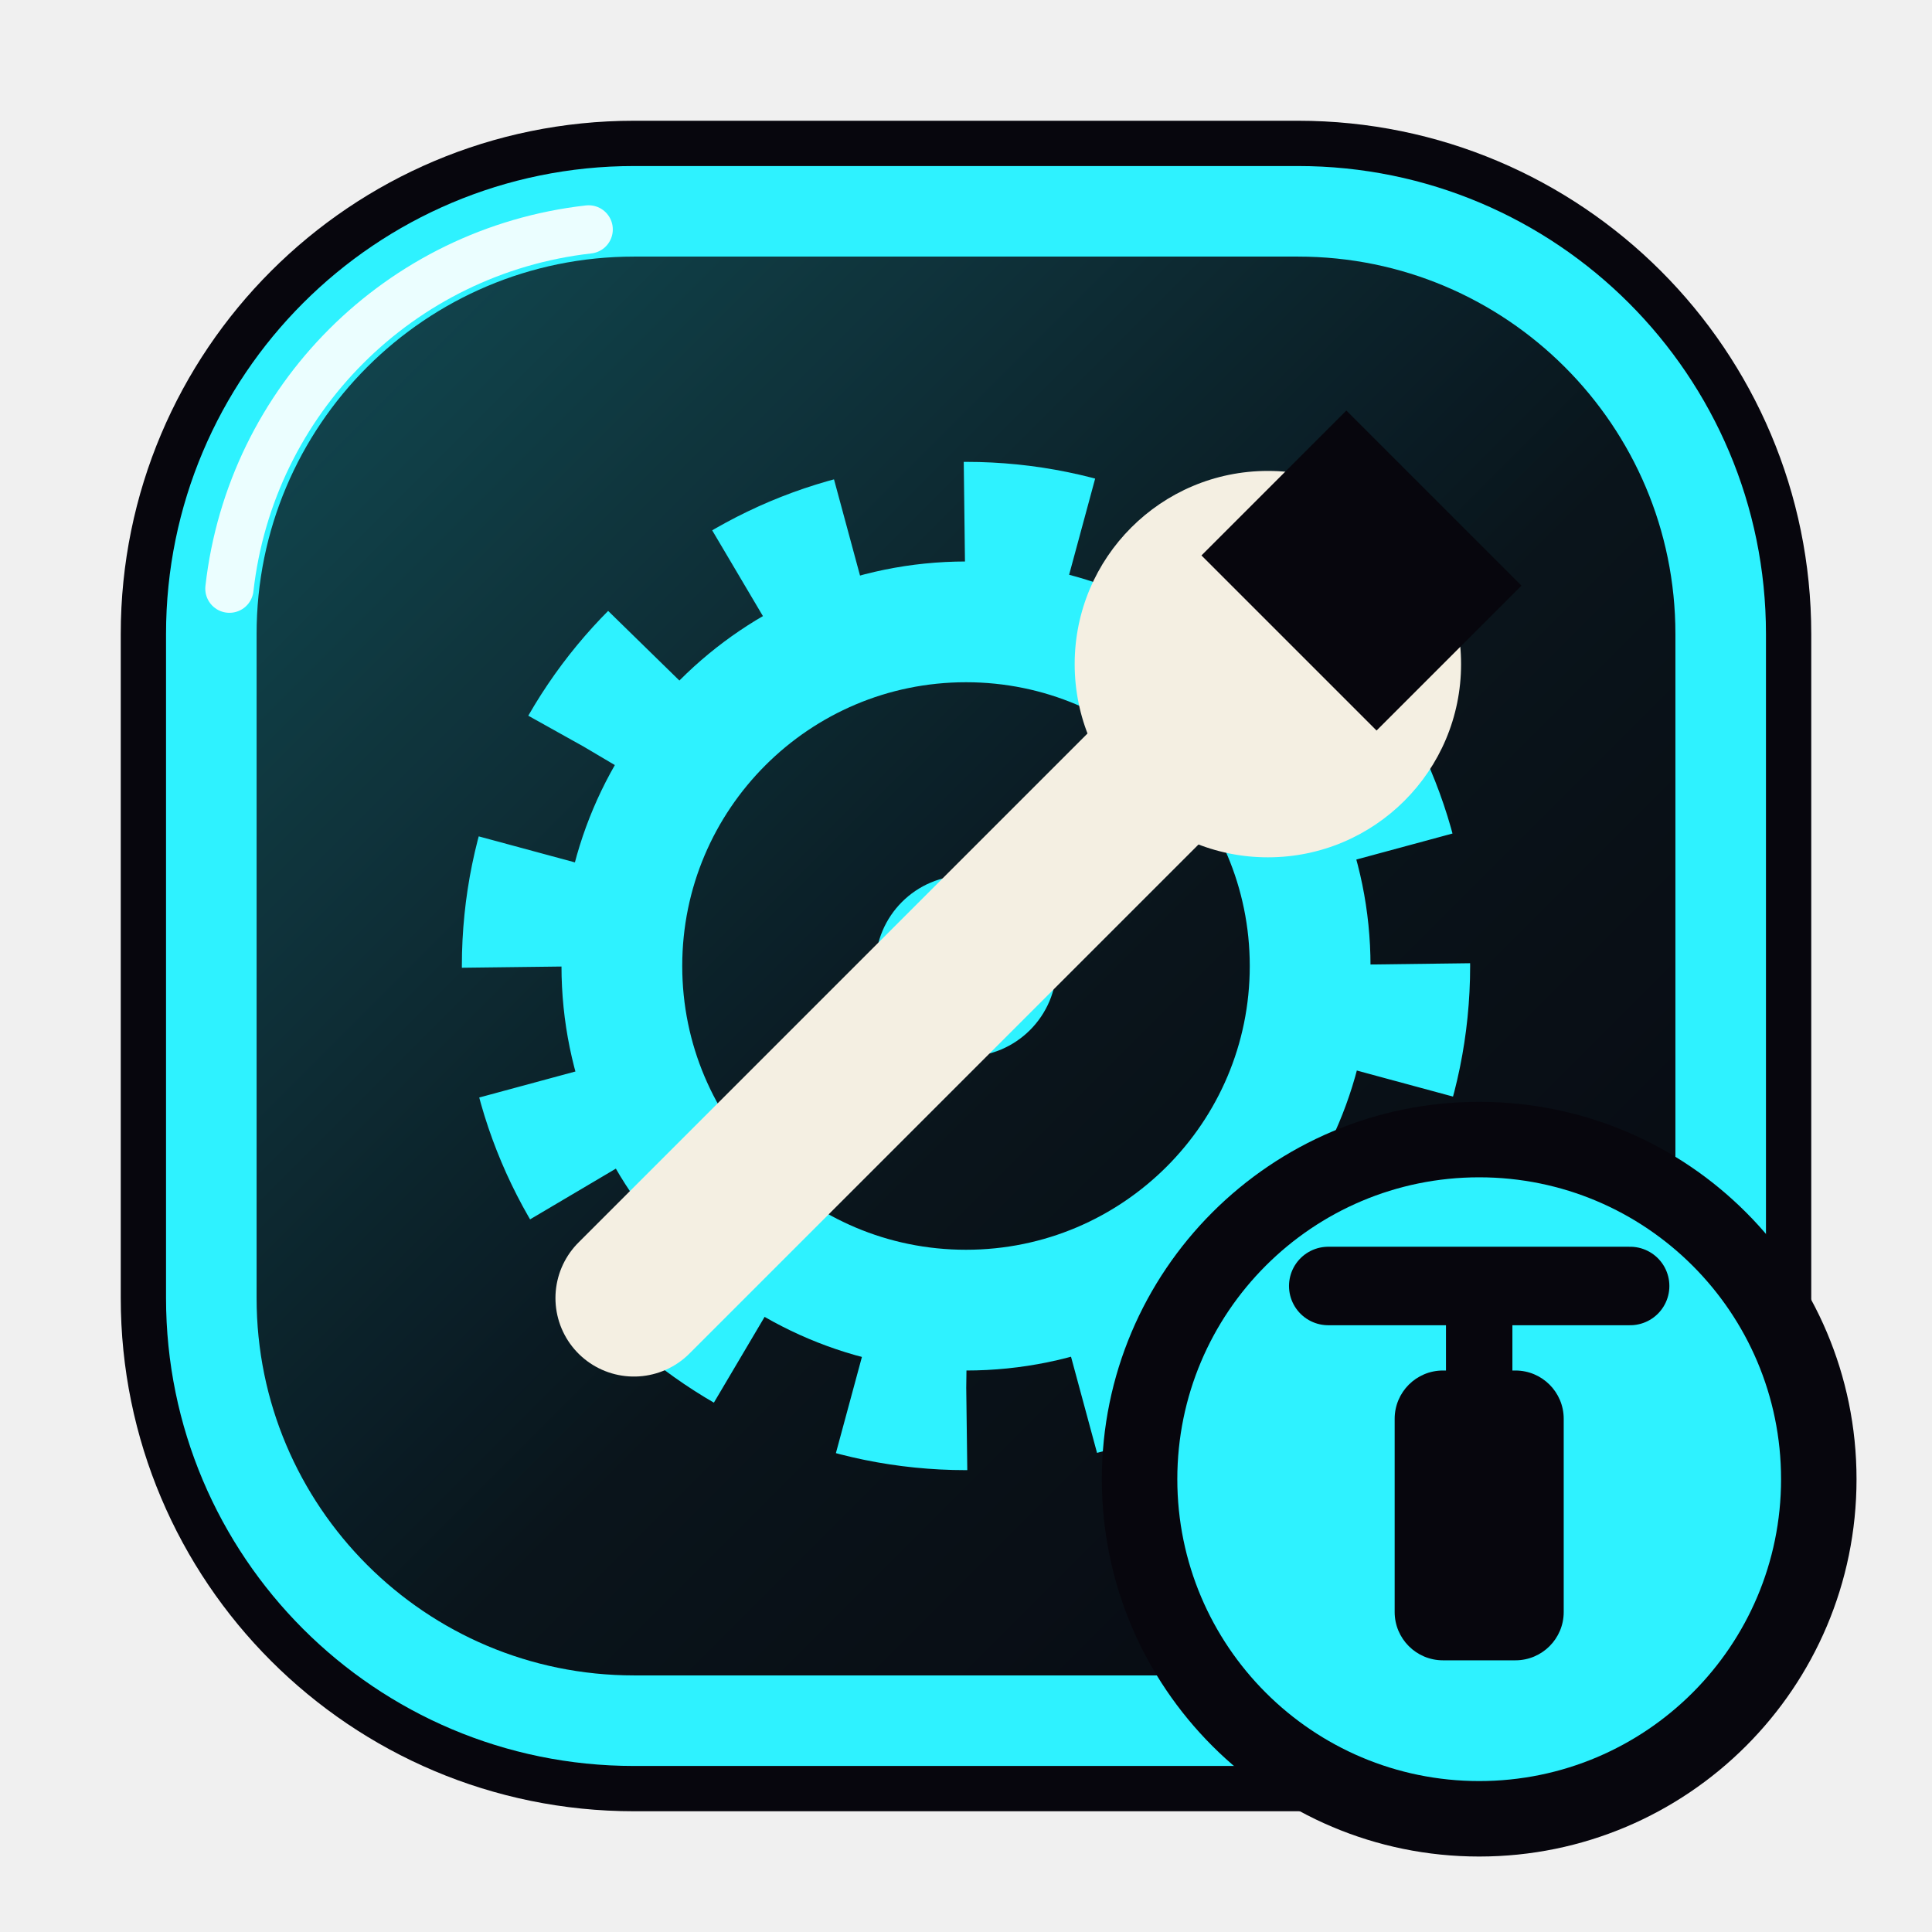
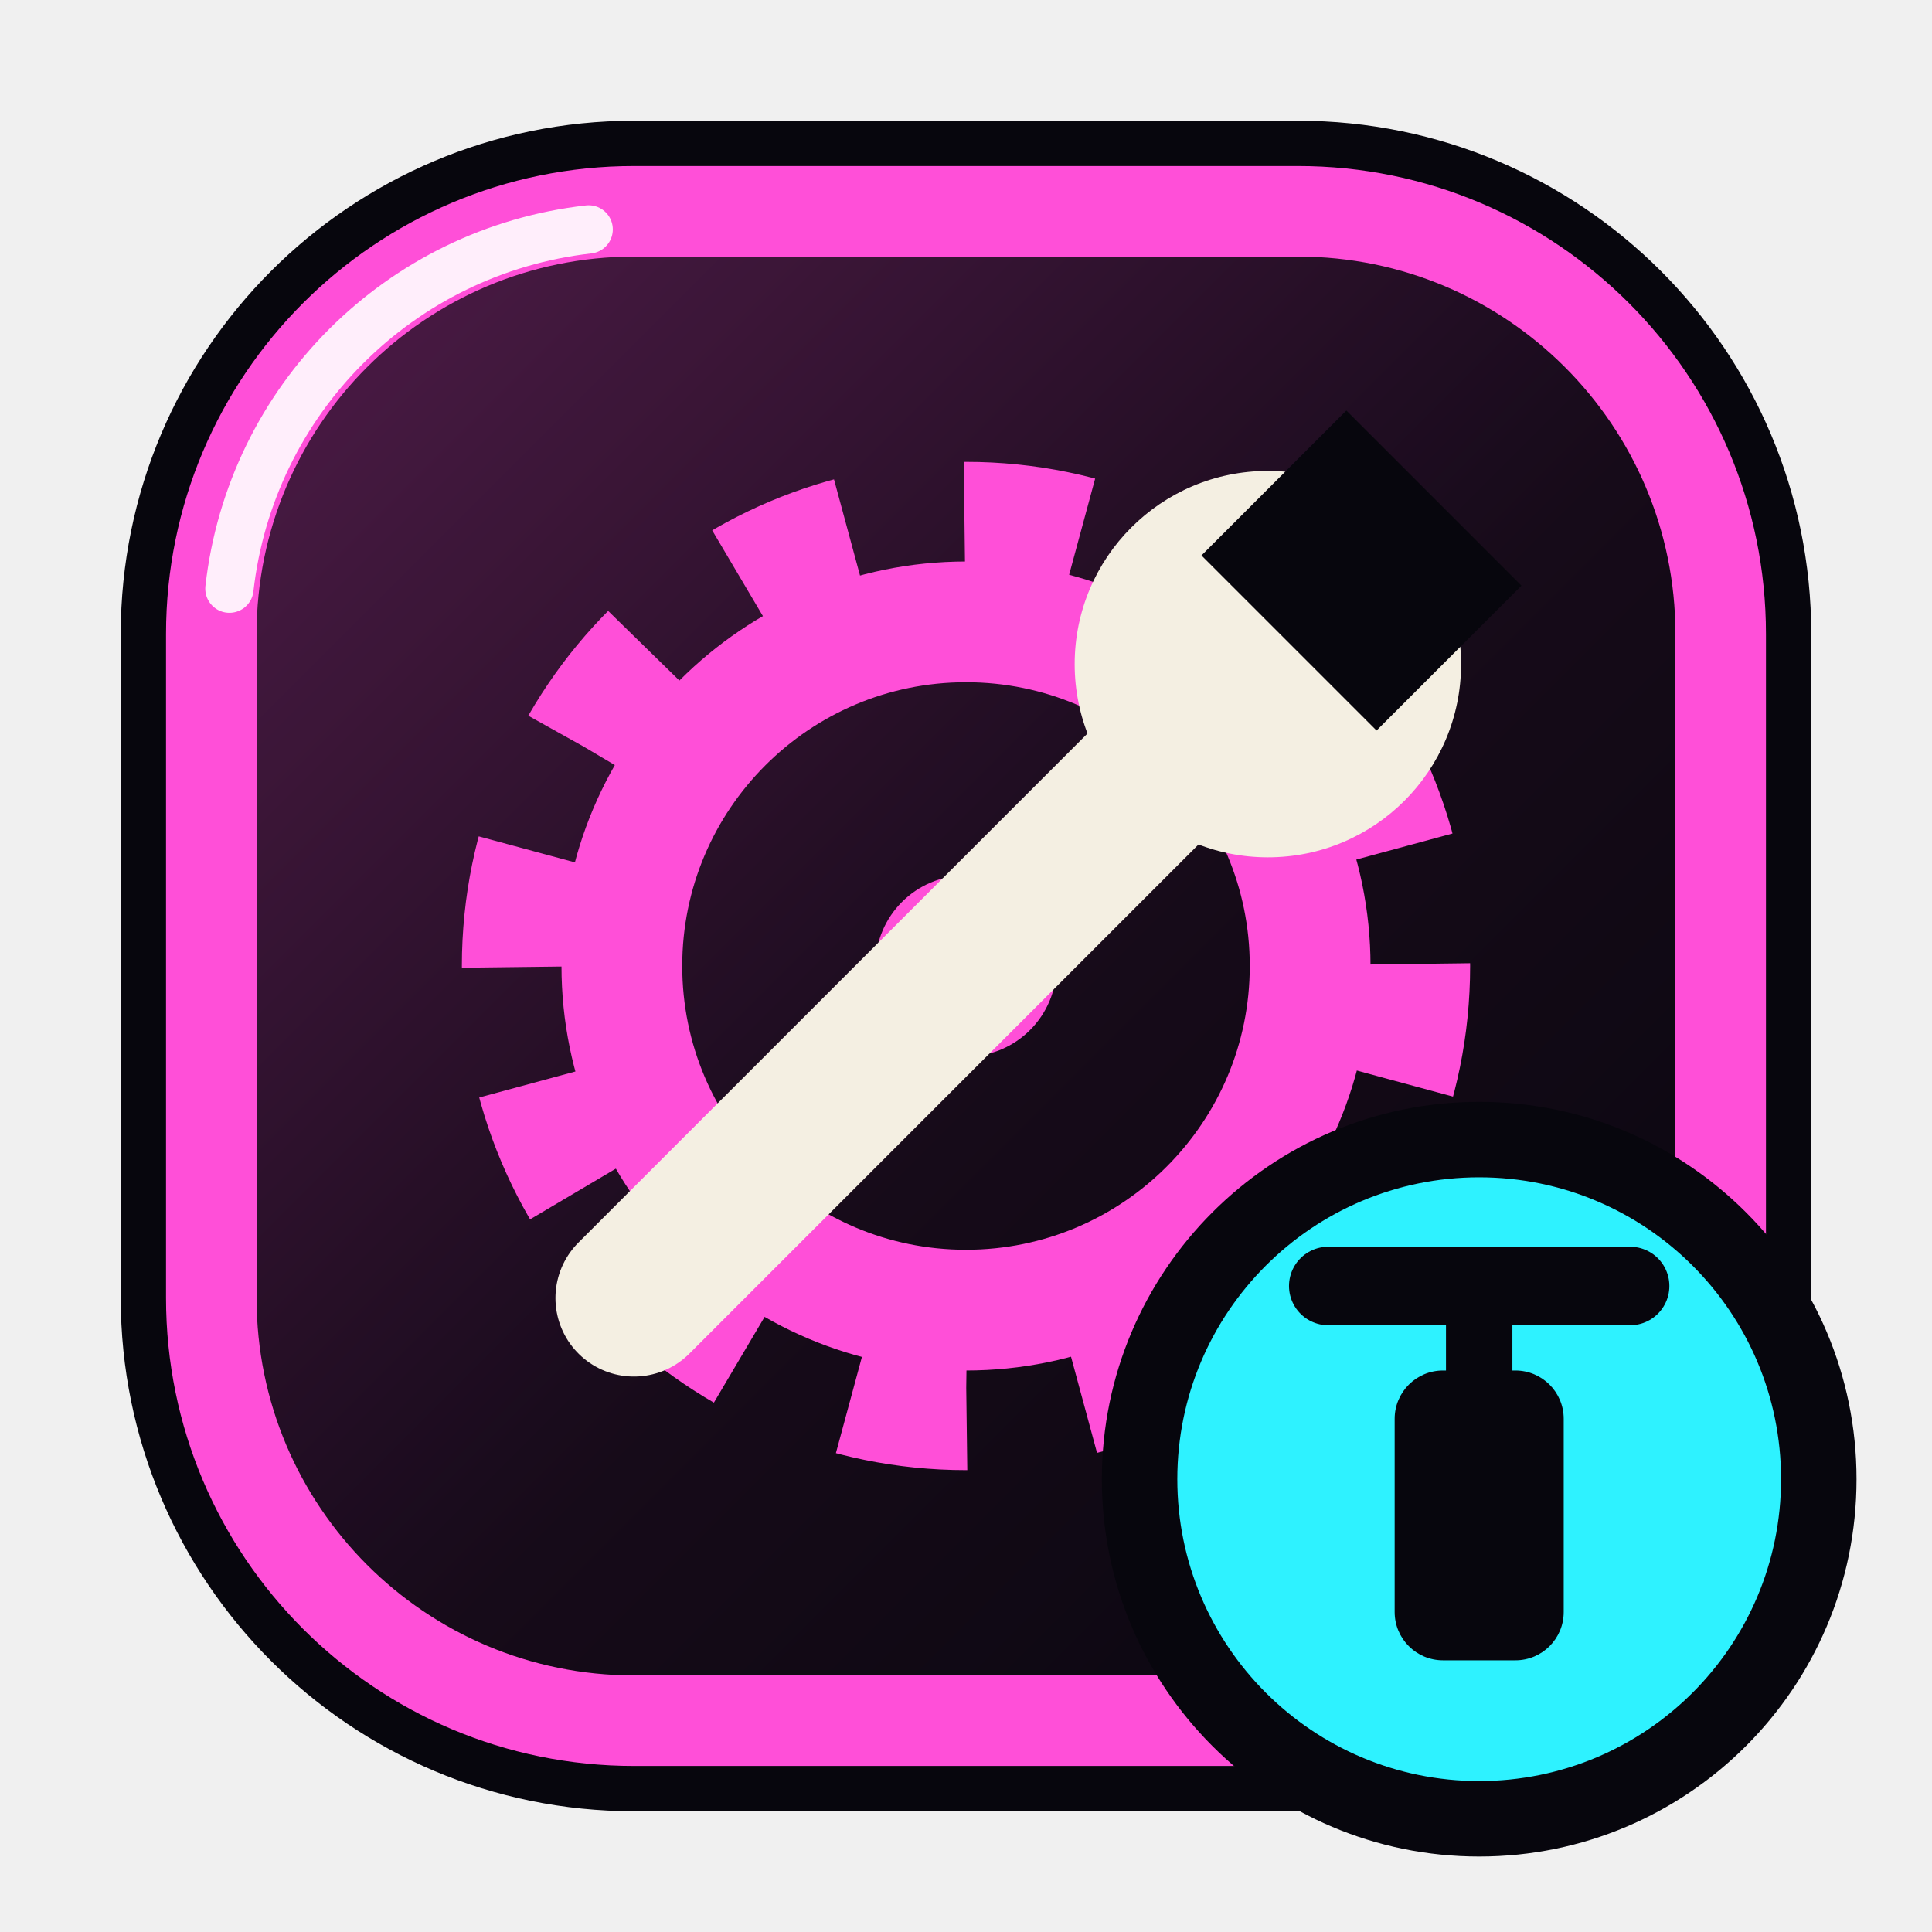
<svg xmlns="http://www.w3.org/2000/svg" viewBox="0 0 64 64" width="64" height="64">
  <defs>
    <linearGradient id="core-space_dock_plasma" x1="0" y1="0" x2="1" y2="1">
-       <stop offset="0" stop-color="#2ef2ff" stop-opacity=".30" />
-       <stop offset=".55" stop-color="#2ef2ff" stop-opacity=".06" />
-       <stop offset="1" stop-color="#2ef2ff" stop-opacity="0" />
+       <stop offset="0" stop-color="#ff4fd8" stop-opacity=".30" />
+       <stop offset=".55" stop-color="#ff4fd8" stop-opacity=".06" />
+       <stop offset="1" stop-color="#ff4fd8" stop-opacity="0" />
    </linearGradient>
  </defs>
  <rect x="7" y="7" width="50" height="50" rx="14" fill="none" stroke="#07060d" stroke-width="6" />
  <rect x="7" y="7" width="50" height="50" rx="14" fill="#07060d" />
  <rect x="7" y="7" width="50" height="50" rx="14" fill="url(#core-space_dock_plasma)" />
-   <rect x="7" y="7" width="50" height="50" rx="14" fill="none" stroke="#2ef2ff" stroke-width="3" />
+   <rect x="7" y="7" width="50" height="50" rx="14" fill="none" stroke="#ff4fd8" stroke-width="3" />
  <path d="M7.6 19.5A13.5 13.5 0 0 1 19.5 7.6" stroke="#fff" stroke-width="1.6" stroke-linecap="round" fill="none" opacity=".9" />
-   <circle cx="32" cy="32" r="14.6" stroke="#2ef2ff" stroke-width="4.2" fill="none" stroke-dasharray="3.82 3.82" />
-   <circle cx="32" cy="32" r="11.4" stroke="#2ef2ff" stroke-width="4" fill="none" />
-   <circle cx="32" cy="32" r="3" fill="#2ef2ff" />
+   <circle cx="32" cy="32" r="14.6" stroke="#ff4fd8" stroke-width="4.2" fill="none" stroke-dasharray="3.82 3.82" />
+   <circle cx="32" cy="32" r="11.4" stroke="#ff4fd8" stroke-width="4" fill="none" />
+   <circle cx="32" cy="32" r="3" fill="#ff4fd8" />
  <path d="M21 43L40 24" stroke="#f4efe2" stroke-width="5.2" stroke-linecap="round" stroke-linejoin="round" fill="none" />
  <circle cx="42" cy="22" r="6.4" fill="#f4efe2" />
  <path d="M44.6 13.6L50.4 19.4L45.6 24.2L39.8 18.4Z" fill="#07060d" />
  <circle cx="49" cy="49" r="12.5" fill="#07060d" />
  <circle cx="49" cy="49" r="10" fill="#2ef2ff" />
  <path d="M44 42.6L54 42.6" stroke="#07060d" stroke-width="2.6" stroke-linecap="round" stroke-linejoin="round" fill="none" />
  <path d="M49 43L49 46" stroke="#07060d" stroke-width="2.2" stroke-linecap="round" stroke-linejoin="round" fill="none" />
  <rect x="46.2" y="45.4" width="5.6" height="9.6" rx="1.6" fill="#07060d" />
</svg>
